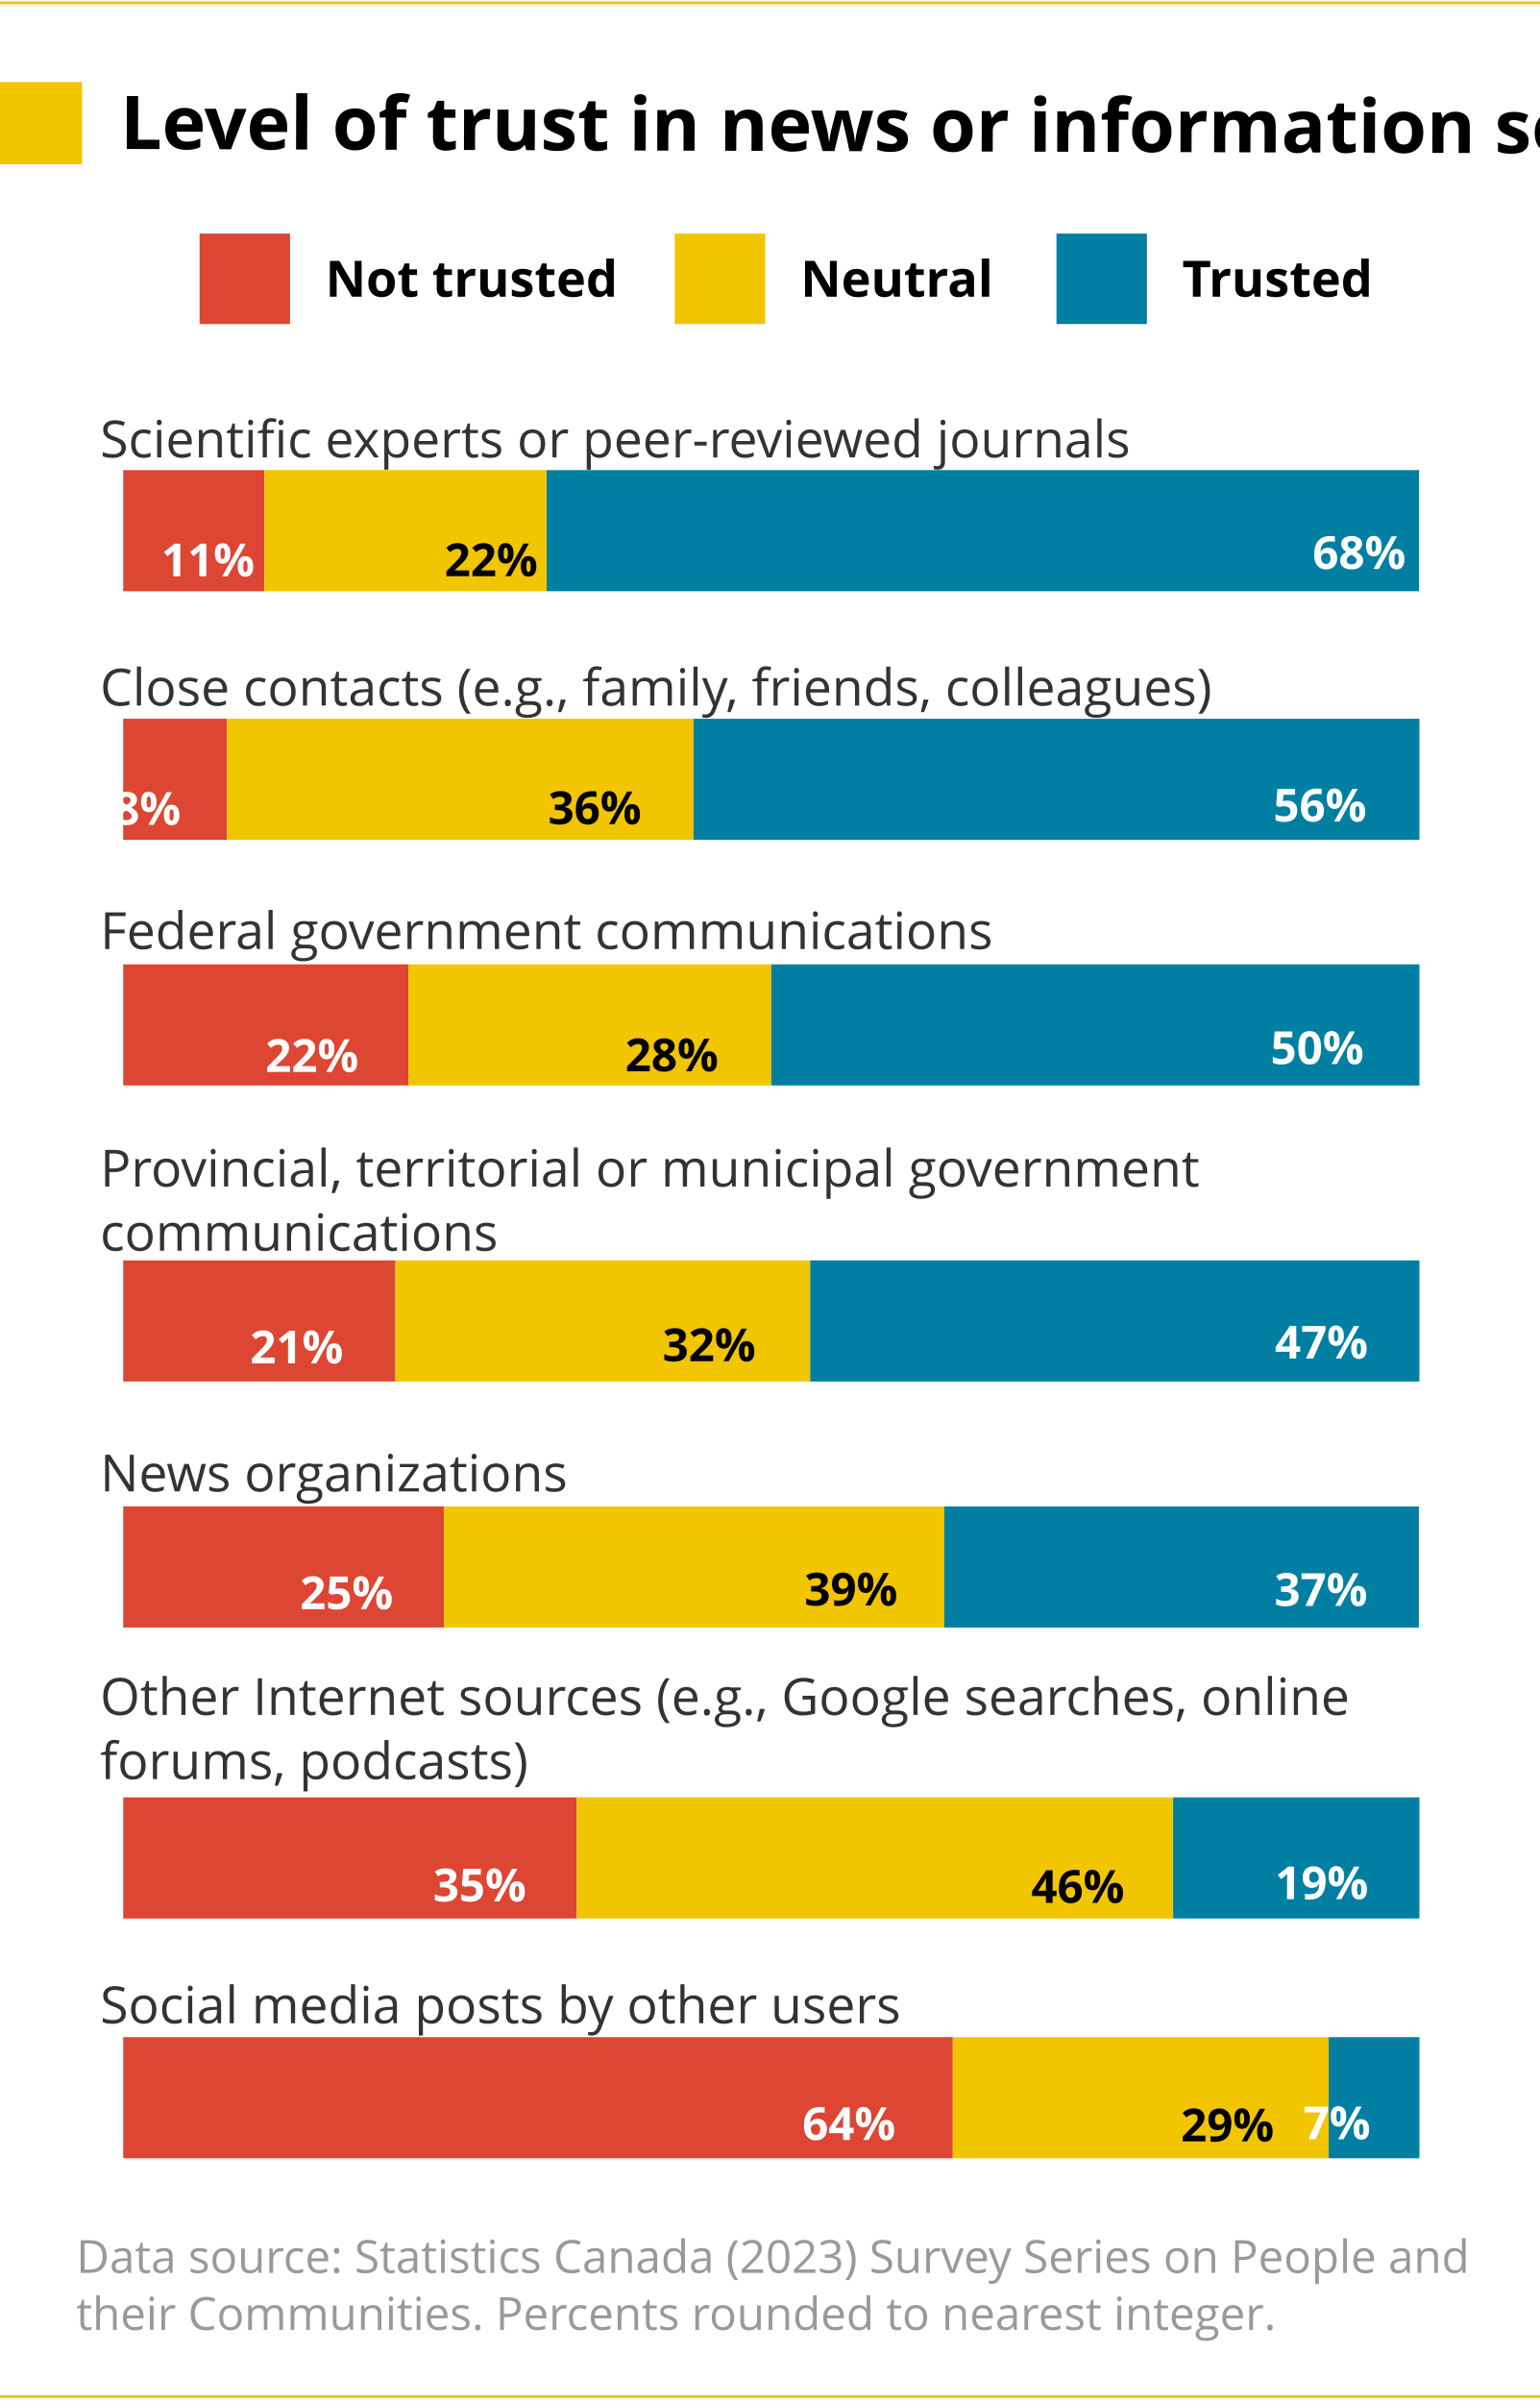
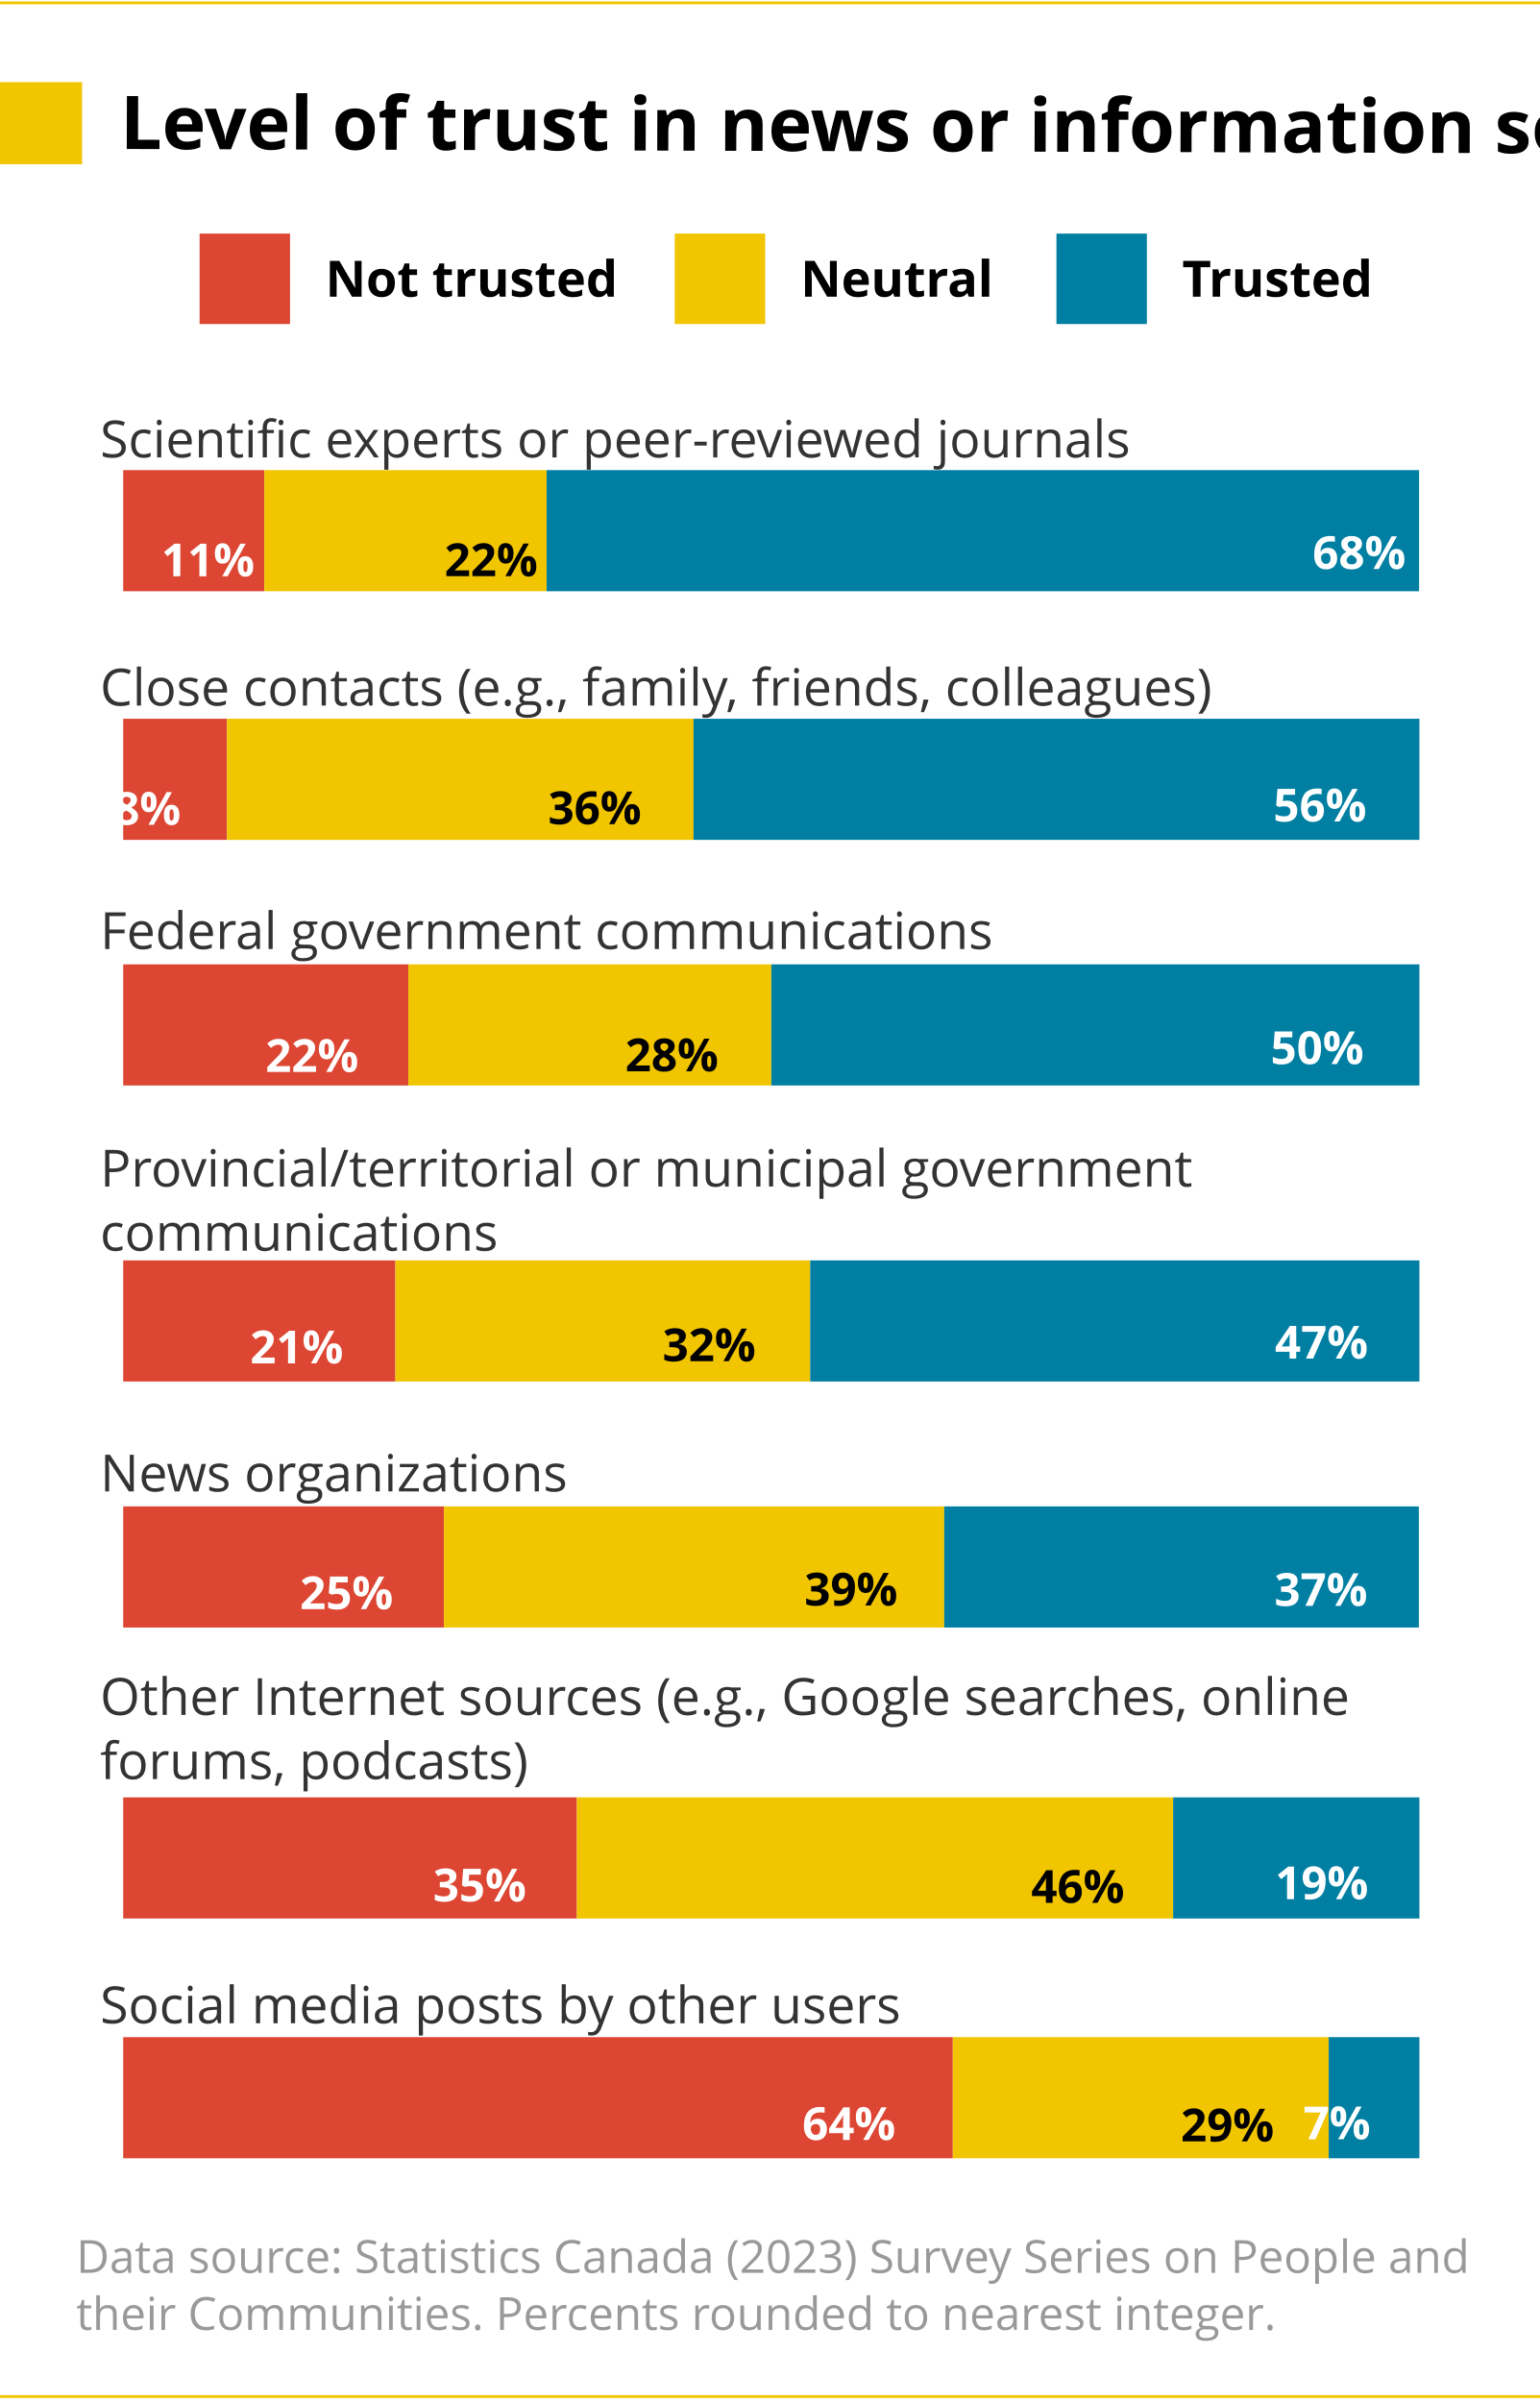
<svg xmlns="http://www.w3.org/2000/svg" id="svg59" width="360" height="561.6" viewBox="0 0 270 421.2" version="1.1">
  <defs id="defs54">
    <clipPath id="cpMzMuMTN8NDU1LjMyfDUuNDh8MTQ4LjUw">
      <rect x="33.13" y="5.48" width="422.19" height="143.02" id="rect4" />
    </clipPath>
    <clipPath id="cpMC4wMHw0NjAuODB8MC4wMHwxODAuMDA=">
      <rect x="0" y="0" width="460.8" height="180" id="rect2" />
    </clipPath>
    <clipPath id="cpMC4wMHw0NjAuODB8MC4wMHwxODAuMDA=-7">
      <rect x="0" y="0" width="460.8" height="180" id="rect2-3" />
    </clipPath>
    <clipPath id="cpMzYuMjR8NDU1LjMyfDUuNDh8MTQxLjg3">
      <rect x="36.24" y="5.48" width="419.08" height="136.39" id="rect4-7" />
    </clipPath>
    <clipPath id="clipPath1">
      <rect x="0" y="0" width="460.8" height="180" id="rect1" />
    </clipPath>
    <style type="text/css" id="style1">
    .svglite line, .svglite polyline, .svglite polygon, .svglite path, .svglite rect, .svglite circle {
      fill: none;
      stroke: #000000;
      stroke-linecap: round;
      stroke-linejoin: round;
      stroke-miterlimit: 10.00;
    }
    .svglite text {
      white-space: pre;
    }
    .svglite g.glyphgroup path {
      fill: inherit;
      stroke: none;
    }
  </style>
    <clipPath id="clipPath5">
      <rect x="0" y="0" width="460.8" height="180" id="rect5" />
    </clipPath>
    <clipPath id="clipPath7">
      <rect x="36.24" y="5.48" width="419.08" height="136.39" id="rect7" />
    </clipPath>
    <clipPath id="cpMC4wMHw0NjAuODB8MC4wMHwxODAuMDA=-75">
      <rect x="0" y="0" width="460.8" height="180" id="rect2-4" />
    </clipPath>
    <clipPath id="cpMzYuMjR8NDU1LjMyfDUuNDh8MTQxLjg3-1">
      <rect x="36.24" y="5.48" width="419.08" height="136.39" id="rect4-2" />
    </clipPath>
    <clipPath id="clipPath1-0">
      <rect x="0" y="0" width="460.8" height="180" id="rect1-0" />
    </clipPath>
    <clipPath id="cpMC4wMHw0NjAuODB8MC4wMHwxODAuMDA=-77">
      <rect x="0" y="0" width="460.8" height="180" id="rect2-7" />
    </clipPath>
    <clipPath id="cpMjMuMDB8NDU1LjMyfDUuNDh8MTU1LjEx">
      <rect x="23" y="5.48" width="432.32" height="149.63" id="rect4-73" />
    </clipPath>
    <clipPath id="clipPath1-3">
      <rect x="0" y="0" width="460.8" height="180" id="rect1-5" />
    </clipPath>
    <style type="text/css" id="style1-9">
    .svglite line, .svglite polyline, .svglite polygon, .svglite path, .svglite rect, .svglite circle {
      fill: none;
      stroke: #000000;
      stroke-linecap: round;
      stroke-linejoin: round;
      stroke-miterlimit: 10.00;
    }
    .svglite text {
      white-space: pre;
    }
    .svglite g.glyphgroup path {
      fill: inherit;
      stroke: none;
    }
  </style>
    <clipPath id="clipPath5-9">
      <rect x="0" y="0" width="460.8" height="180" id="rect5-8" />
    </clipPath>
    <clipPath id="clipPath7-8">
      <rect x="23" y="5.48" width="432.32" height="149.63" id="rect7-2" />
    </clipPath>
    <clipPath id="cpMC4wMHw0NjAuODB8MC4wMHwxODAuMDA=-5">
      <rect x="0" y="0" width="460.8" height="180" id="rect2-0" />
    </clipPath>
    <clipPath id="cpMjMuMDB8NDU1LjMyfDUuNDh8MTU1LjEx-9">
      <rect x="23" y="5.48" width="432.32" height="149.63" id="rect4-4" />
    </clipPath>
    <clipPath id="clipPath1-7">
      <rect x="0" y="0" width="460.8" height="180" id="rect1-8" />
    </clipPath>
    <style type="text/css" id="style1-3">
    .svglite line, .svglite polyline, .svglite polygon, .svglite path, .svglite rect, .svglite circle {
      fill: none;
      stroke: #000000;
      stroke-linecap: round;
      stroke-linejoin: round;
      stroke-miterlimit: 10.00;
    }
    .svglite text {
      white-space: pre;
    }
    .svglite g.glyphgroup path {
      fill: inherit;
      stroke: none;
    }
  </style>
    <clipPath id="clipPath3">
      <rect x="0" y="0" width="460.8" height="180" id="rect3" />
    </clipPath>
    <clipPath id="clipPath6">
      <rect x="23" y="5.48" width="432.32" height="149.63" id="rect6" />
    </clipPath>
    <clipPath id="cpMC4wMHw0NjAuODB8MC4wMHwxODAuMDA=-0">
      <rect x="0" y="0" width="460.8" height="180" id="rect2-9" />
    </clipPath>
    <clipPath id="cpMjkuMzB8NDU1LjMyfDUuNDh8MTU1LjEx">
      <rect x="29.3" y="5.48" width="426.02" height="149.63" id="rect4-48" />
    </clipPath>
    <clipPath id="clipPath1-8">
      <rect x="0" y="0" width="460.8" height="180" id="rect1-2" />
    </clipPath>
    <style type="text/css" id="style1-4">
    .svglite line, .svglite polyline, .svglite polygon, .svglite path, .svglite rect, .svglite circle {
      fill: none;
      stroke: #000000;
      stroke-linecap: round;
      stroke-linejoin: round;
      stroke-miterlimit: 10.00;
    }
    .svglite text {
      white-space: pre;
    }
    .svglite g.glyphgroup path {
      fill: inherit;
      stroke: none;
    }
  </style>
    <clipPath id="clipPath5-5">
      <rect x="0" y="0" width="460.8" height="180" id="rect5-1" />
    </clipPath>
    <clipPath id="clipPath7-1">
      <rect x="29.3" y="5.48" width="426.02" height="149.63" id="rect7-1" />
    </clipPath>
    <clipPath id="cpMC4wMHw0NjAuODB8MC4wMHwxODAuMDA=-52">
      <rect x="0" y="0" width="460.8" height="180" id="rect2-76" />
    </clipPath>
    <clipPath id="cpMjkuMzB8NDU1LjMyfDUuNDh8MTU1LjEx-1">
      <rect x="29.3" y="5.48" width="426.02" height="149.63" id="rect4-42" />
    </clipPath>
    <clipPath id="clipPath1-32">
      <rect x="0" y="0" width="460.8" height="180" id="rect1-21" />
    </clipPath>
    <style type="text/css" id="style1-5">
    .svglite line, .svglite polyline, .svglite polygon, .svglite path, .svglite rect, .svglite circle {
      fill: none;
      stroke: #000000;
      stroke-linecap: round;
      stroke-linejoin: round;
      stroke-miterlimit: 10.00;
    }
    .svglite text {
      white-space: pre;
    }
    .svglite g.glyphgroup path {
      fill: inherit;
      stroke: none;
    }
  </style>
    <clipPath id="clipPath5-1">
      <rect x="0" y="0" width="460.8" height="180" id="rect5-89" />
    </clipPath>
    <clipPath id="clipPath7-4">
      <rect x="29.3" y="5.48" width="426.02" height="149.63" id="rect7-3" />
    </clipPath>
    <clipPath id="cpMC4wMHw0NjAuODB8MC4wMHwxODAuMDA=-06">
      <rect x="0" y="0" width="460.8" height="180" id="rect2-6" />
    </clipPath>
    <clipPath id="cpMTQwLjA3fDM2My41N3w1LjQ4fDE1NS4xMQ==">
      <rect x="140.07" y="5.48" width="223.5" height="149.63" id="rect4-1" />
    </clipPath>
    <clipPath id="clipPath1-84">
      <rect x="0" y="0" width="460.8" height="180" id="rect1-9" />
    </clipPath>
    <style type="text/css" id="style1-6">
    .svglite line, .svglite polyline, .svglite polygon, .svglite path, .svglite rect, .svglite circle {
      fill: none;
      stroke: #000000;
      stroke-linecap: round;
      stroke-linejoin: round;
      stroke-miterlimit: 10.00;
    }
    .svglite text {
      white-space: pre;
    }
    .svglite g.glyphgroup path {
      fill: inherit;
      stroke: none;
    }
  </style>
    <clipPath id="clipPath5-7">
      <rect x="0" y="0" width="460.8" height="180" id="rect5-88" />
    </clipPath>
    <clipPath id="clipPath7-9">
      <rect x="140.07" y="5.48" width="223.5" height="149.63" id="rect7-13" />
    </clipPath>
    <clipPath id="cpMjE0LjI0fDM2My41N3w1LjQ4fDI2My4xMQ==">
      <rect x="214.24" y="5.48" width="149.33" height="257.63" id="rect4-8" />
    </clipPath>
    <style type="text/css" id="style1-99">
    .svglite line, .svglite polyline, .svglite polygon, .svglite path, .svglite rect, .svglite circle {
      fill: none;
      stroke: #000000;
      stroke-linecap: round;
      stroke-linejoin: round;
      stroke-miterlimit: 10.00;
    }
    .svglite text {
      white-space: pre;
    }
    .svglite g.glyphgroup path {
      fill: inherit;
      stroke: none;
    }
  </style>
    <clipPath id="clipPath3-8">
      <rect x="0" y="0" width="460.8" height="288" id="rect3-1" />
    </clipPath>
    <clipPath id="clipPath5-8">
      <rect x="214.24" y="5.48" width="241.08" height="218.43" id="rect5-2" />
    </clipPath>
    <defs id="defs2">
      <style type="text/css" id="style9">
    .svglite line, .svglite polyline, .svglite polygon, .svglite path, .svglite rect, .svglite circle {
      fill: none;
      stroke: #000000;
      stroke-linecap: round;
      stroke-linejoin: round;
      stroke-miterlimit: 10.00;
    }
    .svglite text {
      white-space: pre;
    }
    .svglite g.glyphgroup path {
      fill: inherit;
      stroke: none;
    }
  </style>
    </defs>
    <defs id="defs3">
      <clipPath id="clipPath9">
        <rect x="0" y="0" width="460.8" height="288" id="rect9" />
      </clipPath>
    </defs>
    <defs id="defs4">
      <clipPath id="clipPath10">
        <rect x="214.24" y="5.48" width="241.08" height="218.43" id="rect10" />
      </clipPath>
    </defs>
  </defs>
  <rect style="fill:#ffffff;stroke-width:0.81" id="rect8" width="621.547" height="506.56" x="-76.368" y="-48.79" />
  <g id="g31" transform="translate(-190.5123,-219.5084)">
    <rect x="225.516" y="260.47" width="15.86" height="15.86" style="fill:#dc4633;fill-opacity:1;stroke:none;stroke-width:1.07;stroke-linecap:butt;stroke-linejoin:miter;stroke-miterlimit:10" id="rect47" />
    <rect x="308.847" y="260.47" width="15.86" height="15.86" style="fill:#f1c500;fill-opacity:1;stroke:none;stroke-width:1.07;stroke-linecap:butt;stroke-linejoin:miter;stroke-miterlimit:10" id="rect48" />
    <rect x="375.784" y="260.47" width="15.86" height="15.86" style="fill:#007fa3;fill-opacity:1;stroke:none;stroke-width:1.07;stroke-linecap:butt;stroke-linejoin:miter;stroke-miterlimit:10" id="rect49" />
    <text x="247.566" y="271.54" style="font-size:8.8px;font-family:'Open Sans';white-space:pre" id="text49-6">
      <tspan style="font-weight:bold" id="tspan39">Not trusted</tspan>
    </text>
    <text x="330.897" y="271.54" style="font-size:8.8px;font-family:'Open Sans';white-space:pre" id="text50">
      <tspan style="font-weight:bold" id="tspan40">Neutral</tspan>
    </text>
    <text x="397.834" y="271.54" style="font-size:8.8px;font-family:'Open Sans';white-space:pre" id="text51-6">
      <tspan style="font-weight:bold" id="tspan41">Trusted</tspan>
    </text>
  </g>
  <text x="17.554" y="354.79" style="font-size:9px;font-family:'Open Sans';white-space:pre;fill:#333333" id="text30">Social media posts by other users</text>
  <text x="17.554" y="299.219" style="font-size:9px;font-family:'Open Sans';white-space:pre;inline-size:238.867;display:inline;fill:#333333" id="text31" transform="translate(0,1.5)" xml:space="preserve">
-     <tspan x="17.554" y="299.219" id="tspan5">Other Internet sources (e.g., Google searches, online </tspan>
-     <tspan x="17.554" y="310.469" id="tspan7">forums, podcasts)</tspan>
+     <tspan x="17.554" y="299.219" id="tspan2">Other Internet sources (e.g., Google searches, online </tspan>
+     <tspan x="17.554" y="310.469" id="tspan6">forums, podcasts)</tspan>
  </text>
  <text x="17.554" y="261.524" style="font-size:9px;font-family:'Open Sans';white-space:pre;fill:#333333" id="text32">News organizations</text>
  <text x="17.554" y="209.56" style="font-size:9px;font-family:'Open Sans';white-space:pre;inline-size:210.094;display:inline;fill:#333333" id="text33" transform="translate(0,-1.5)" xml:space="preserve">
-     <tspan x="17.554" y="209.56" id="tspan8">Provincial, territorial or municipal government </tspan>
-     <tspan x="17.554" y="220.81" id="tspan9">communications</tspan>
+     <tspan x="17.554" y="209.56" id="tspan7">Provincial/territorial or municipal government </tspan>
+     <tspan x="17.554" y="220.81" id="tspan13">communications</tspan>
  </text>
  <text x="17.554" y="174.844" style="font-size:9px;font-family:'Open Sans';white-space:pre;fill:#333333" id="text34" />
  <text x="17.554" y="166.41" style="font-size:9px;font-family:'Open Sans';white-space:pre;fill:#333333" id="text35">Federal government communications</text>
  <text x="5.48" y="57.95" style="font-size:9px;font-family:'Open Sans';white-space:pre;inline-size:225.452;display:inline;fill:#333333" id="text36" transform="translate(12.07381,65.77113)" xml:space="preserve">
-     <tspan x="5.48" y="57.95" id="tspan10">Close contacts (e.g., family, friends, colleagues) </tspan>
+     <tspan x="5.48" y="57.95" id="tspan14">Close contacts (e.g., family, friends, colleagues) </tspan>
  </text>
  <text x="17.554" y="80.204" style="font-size:9px;font-family:'Open Sans';white-space:pre;fill:#333333" id="text37">Scientific experts or peer-reviewed journals</text>
  <text xml:space="preserve" style="font-weight:bold;font-size:9px;font-family:'Open Sans';-inkscape-font-specification:'Open Sans Bold';writing-mode:lr-tb;direction:ltr;fill:#333333;fill-opacity:1;stroke-width:0.75" x="17.924" y="236.912" id="text4">
    <tspan id="tspan4" style="font-weight:normal;font-size:9px;stroke-width:0.75" x="17.924" y="236.912" />
  </text>
  <text xml:space="preserve" style="font-weight:bold;font-size:9px;font-family:'Open Sans';-inkscape-font-specification:'Open Sans Bold';writing-mode:lr-tb;direction:ltr;fill:#333333;fill-opacity:1;stroke-width:0.75" x="17.615" y="116.616" id="text3">
    <tspan id="tspan3" style="font-weight:normal;font-size:9px;fill:#333333;fill-opacity:1;stroke-width:0.75" x="17.615" y="116.616" />
  </text>
  <rect x="21.606" y="82.436" width="24.755" height="21.24" style="fill:#dc4633;fill-opacity:1;stroke:none;stroke-width:1.065;stroke-linecap:butt;stroke-linejoin:miter;stroke-miterlimit:10" id="rect11" />
  <rect x="46.361" y="82.436" width="49.5" height="21.24" style="fill:#f1c500;fill-opacity:1;stroke:none;stroke-width:1.065;stroke-linecap:butt;stroke-linejoin:miter;stroke-miterlimit:10" id="rect12" />
  <rect x="95.862" y="82.436" width="153.004" height="21.24" style="fill:#007fa3;fill-opacity:1;stroke:none;stroke-width:1.065;stroke-linecap:butt;stroke-linejoin:miter;stroke-miterlimit:10" id="rect13" />
  <rect x="21.606" y="126.034" width="18.19" height="21.24" style="fill:#dc4633;fill-opacity:1;stroke:none;stroke-width:1.07;stroke-linecap:butt;stroke-linejoin:miter;stroke-miterlimit:10" id="rect14" />
  <rect x="39.796" y="126.034" width="81.84" height="21.24" style="fill:#f1c500;fill-opacity:1;stroke:none;stroke-width:1.07;stroke-linecap:butt;stroke-linejoin:miter;stroke-miterlimit:10" id="rect15" />
  <rect x="121.626" y="126.034" width="127.3" height="21.24" style="fill:#007fa3;fill-opacity:1;stroke:none;stroke-width:1.07;stroke-linecap:butt;stroke-linejoin:miter;stroke-miterlimit:10" id="rect16" />
  <rect x="21.606" y="169.102" width="50.01" height="21.24" style="fill:#dc4633;fill-opacity:1;stroke:none;stroke-width:1.07;stroke-linecap:butt;stroke-linejoin:miter;stroke-miterlimit:10" id="rect17" />
  <rect x="71.616" y="169.102" width="63.65" height="21.24" style="fill:#f1c500;fill-opacity:1;stroke:none;stroke-width:1.07;stroke-linecap:butt;stroke-linejoin:miter;stroke-miterlimit:10" id="rect18" />
  <rect x="135.266" y="169.102" width="113.66" height="21.24" style="fill:#007fa3;fill-opacity:1;stroke:none;stroke-width:1.07;stroke-linecap:butt;stroke-linejoin:miter;stroke-miterlimit:10" id="rect19" />
  <rect x="21.606" y="221.015" width="47.74" height="21.24" style="fill:#dc4633;fill-opacity:1;stroke:none;stroke-width:1.07;stroke-linecap:butt;stroke-linejoin:miter;stroke-miterlimit:10" id="rect20" />
  <rect x="69.346" y="221.015" width="72.74" height="21.24" style="fill:#f1c500;fill-opacity:1;stroke:none;stroke-width:1.07;stroke-linecap:butt;stroke-linejoin:miter;stroke-miterlimit:10" id="rect21" />
  <rect x="142.086" y="221.015" width="106.84" height="21.24" style="fill:#007fa3;fill-opacity:1;stroke:none;stroke-width:1.07;stroke-linecap:butt;stroke-linejoin:miter;stroke-miterlimit:10" id="rect22" />
  <rect x="21.606" y="264.153" width="56.242" height="21.24" style="fill:#dc4633;fill-opacity:1;stroke:none;stroke-width:1.064;stroke-linecap:butt;stroke-linejoin:miter;stroke-miterlimit:10" id="rect23" />
  <rect x="77.849" y="264.153" width="87.743" height="21.24" style="fill:#f1c500;fill-opacity:1;stroke:none;stroke-width:1.064;stroke-linecap:butt;stroke-linejoin:miter;stroke-miterlimit:10" id="rect24" />
  <rect x="165.591" y="264.153" width="83.24" height="21.24" style="fill:#007fa3;fill-opacity:1;stroke:none;stroke-width:1.064;stroke-linecap:butt;stroke-linejoin:miter;stroke-miterlimit:10" id="rect25" />
  <rect x="21.606" y="315.176" width="79.56" height="21.24" style="fill:#dc4633;fill-opacity:1;stroke:none;stroke-width:1.07;stroke-linecap:butt;stroke-linejoin:miter;stroke-miterlimit:10" id="rect26" />
  <rect x="101.166" y="315.176" width="104.57" height="21.24" style="fill:#f1c500;fill-opacity:1;stroke:none;stroke-width:1.07;stroke-linecap:butt;stroke-linejoin:miter;stroke-miterlimit:10" id="rect27" />
  <rect x="205.736" y="315.176" width="43.19" height="21.24" style="fill:#007fa3;fill-opacity:1;stroke:none;stroke-width:1.07;stroke-linecap:butt;stroke-linejoin:miter;stroke-miterlimit:10" id="rect28" />
  <rect x="21.606" y="357.221" width="145.49" height="21.24" style="fill:#dc4633;fill-opacity:1;stroke:none;stroke-width:1.07;stroke-linecap:butt;stroke-linejoin:miter;stroke-miterlimit:10" id="rect29" />
  <rect x="167.096" y="357.221" width="65.93" height="21.24" style="fill:#f1c500;fill-opacity:1;stroke:none;stroke-width:1.07;stroke-linecap:butt;stroke-linejoin:miter;stroke-miterlimit:10" id="rect30" />
  <rect x="233.016" y="357.221" width="15.91" height="21.24" style="fill:#007fa3;fill-opacity:1;stroke:none;stroke-width:1.07;stroke-linecap:butt;stroke-linejoin:miter;stroke-miterlimit:10" id="rect31" />
  <text xml:space="preserve" style="font-size:8px;font-family:OpenSans, 'Open Sans';-inkscape-font-specification:'Open Sans';writing-mode:lr-tb;direction:ltr;white-space:pre;fill:#000000;fill-opacity:1;stroke-width:0.75" x="28.303" y="101.05" id="text39">
    <tspan id="tspan31" style="font-weight:bold;fill:#ffffff;stroke-width:0.75" x="28.303" y="101.05">11%</tspan>
  </text>
  <text xml:space="preserve" style="font-size:8px;font-family:OpenSans, 'Open Sans';-inkscape-font-specification:'Open Sans';writing-mode:lr-tb;direction:ltr;white-space:pre;fill:#000000;fill-opacity:1;stroke-width:0.75" x="77.952" y="101.031" id="text39-3">
    <tspan id="tspan31-8" style="font-weight:bold;fill:#000000;stroke-width:0.75" x="77.952" y="101.031">22%</tspan>
  </text>
  <text xml:space="preserve" style="font-size:8px;font-family:OpenSans, 'Open Sans';-inkscape-font-specification:'Open Sans';text-align:end;writing-mode:lr-tb;direction:ltr;text-anchor:end;white-space:pre;fill:#ffffff;fill-opacity:1;stroke-width:0.75" x="245.883" y="144.049" id="text39-3-1-7">
    <tspan id="tspan31-8-2-8" style="font-weight:bold;fill:#ffffff;stroke-width:0.75" x="245.883" y="144.049">56%</tspan>
  </text>
  <text xml:space="preserve" style="font-size:8px;font-family:OpenSans, 'Open Sans';-inkscape-font-specification:'Open Sans';text-align:end;writing-mode:lr-tb;direction:ltr;text-anchor:end;white-space:pre;fill:#000000;fill-opacity:1;stroke-width:0.75" x="37.93" y="144.63" id="text39-35">
    <tspan id="tspan31-1" style="font-weight:bold;fill:#ffffff;stroke-width:0.75" x="37.93" y="144.63">8%</tspan>
  </text>
  <text xml:space="preserve" style="font-size:8px;font-family:OpenSans, 'Open Sans';-inkscape-font-specification:'Open Sans';text-align:end;writing-mode:lr-tb;direction:ltr;text-anchor:end;white-space:pre;fill:#000000;fill-opacity:1;stroke-width:0.75" x="118.705" y="144.518" id="text39-3-2">
    <tspan id="tspan31-8-0" style="font-weight:bold;fill:#000000;stroke-width:0.75" x="118.705" y="144.518">36%</tspan>
  </text>
  <text xml:space="preserve" style="font-size:8px;font-family:OpenSans, 'Open Sans';-inkscape-font-specification:'Open Sans';text-align:end;writing-mode:lr-tb;direction:ltr;text-anchor:end;white-space:pre;fill:#ffffff;fill-opacity:1;stroke-width:0.75" x="245.404" y="186.59" id="text39-3-1-7-6">
    <tspan id="tspan31-8-2-8-4" style="font-weight:bold;fill:#ffffff;stroke-width:0.75" x="245.404" y="186.59">50%</tspan>
  </text>
  <text xml:space="preserve" style="font-size:8px;font-family:OpenSans, 'Open Sans';-inkscape-font-specification:'Open Sans';text-align:end;writing-mode:lr-tb;direction:ltr;text-anchor:end;white-space:pre;fill:#ffffff;fill-opacity:1;stroke-width:0.75" x="69.119" y="187.963" id="text39-35-0">
    <tspan id="tspan31-1-6" style="font-weight:bold;fill:#ffffff;stroke-width:0.75" x="69.119" y="187.963">22%</tspan>
  </text>
  <text xml:space="preserve" style="font-size:8px;font-family:OpenSans, 'Open Sans';-inkscape-font-specification:'Open Sans';text-align:end;writing-mode:lr-tb;direction:ltr;text-anchor:end;white-space:pre;fill:#000000;fill-opacity:1;stroke-width:0.75" x="132.213" y="187.851" id="text39-3-2-1">
    <tspan id="tspan31-8-0-8" style="font-weight:bold;fill:#000000;stroke-width:0.75" x="132.213" y="187.851">28%</tspan>
  </text>
  <text xml:space="preserve" style="font-size:8px;font-family:OpenSans, 'Open Sans';-inkscape-font-specification:'Open Sans';text-align:end;writing-mode:lr-tb;direction:ltr;text-anchor:end;white-space:pre;fill:#ffffff;fill-opacity:1;stroke-width:0.75" x="246.149" y="238.226" id="text39-3-1-7-6-8">
    <tspan id="tspan31-8-2-8-4-4" style="font-weight:bold;fill:#ffffff;stroke-width:0.75" x="246.149" y="238.226">47%</tspan>
  </text>
  <text xml:space="preserve" style="font-size:8px;font-family:OpenSans, 'Open Sans';-inkscape-font-specification:'Open Sans';text-align:end;writing-mode:lr-tb;direction:ltr;text-anchor:end;white-space:pre;fill:#ffffff;fill-opacity:1;stroke-width:0.75" x="66.433" y="239.071" id="text39-35-0-1">
    <tspan id="tspan31-1-6-4" style="font-weight:bold;fill:#ffffff;stroke-width:0.75" x="66.433" y="239.071">21%</tspan>
  </text>
  <text xml:space="preserve" style="font-size:8px;font-family:OpenSans, 'Open Sans';-inkscape-font-specification:'Open Sans';text-align:end;writing-mode:lr-tb;direction:ltr;text-anchor:end;white-space:pre;fill:#000000;fill-opacity:1;stroke-width:0.75" x="138.763" y="238.695" id="text39-3-2-1-3">
    <tspan id="tspan31-8-0-8-9" style="font-weight:bold;fill:#000000;stroke-width:0.75" x="138.763" y="238.695">32%</tspan>
  </text>
  <text xml:space="preserve" style="font-size:8px;font-family:OpenSans, 'Open Sans';-inkscape-font-specification:'Open Sans';text-align:end;writing-mode:lr-tb;direction:ltr;text-anchor:end;white-space:pre;fill:#ffffff;fill-opacity:1;stroke-width:0.75" x="246.05" y="281.596" id="text39-3-1-7-6-8-8">
    <tspan id="tspan31-8-2-8-4-4-0" style="font-weight:bold;fill:#ffffff;stroke-width:0.75" x="246.05" y="281.596">37%</tspan>
  </text>
  <text xml:space="preserve" style="font-size:8px;font-family:OpenSans, 'Open Sans';-inkscape-font-specification:'Open Sans';text-align:end;writing-mode:lr-tb;direction:ltr;text-anchor:end;white-space:pre;fill:#ffffff;fill-opacity:1;stroke-width:0.75" x="75.17" y="282.177" id="text39-35-0-1-8">
    <tspan id="tspan31-1-6-4-7" style="font-weight:bold;fill:#ffffff;stroke-width:0.75" x="75.17" y="282.177">25%</tspan>
  </text>
  <text xml:space="preserve" style="font-size:8px;font-family:OpenSans, 'Open Sans';-inkscape-font-specification:'Open Sans';text-align:end;writing-mode:lr-tb;direction:ltr;text-anchor:end;white-space:pre;fill:#ffffff;fill-opacity:1;stroke-width:0.75" x="98.518" y="333.418" id="text39-35-0-1-8-4">
    <tspan id="tspan31-1-6-4-7-9" style="font-weight:bold;fill:#ffffff;stroke-width:0.75" x="98.518" y="333.418">35%</tspan>
  </text>
  <text xml:space="preserve" style="font-size:8px;font-family:OpenSans, 'Open Sans';-inkscape-font-specification:'Open Sans';text-align:end;writing-mode:lr-tb;direction:ltr;text-anchor:end;white-space:pre;fill:#000000;fill-opacity:1;stroke-width:0.75" x="163.643" y="281.537" id="text39-3-2-1-3-7">
    <tspan id="tspan31-8-0-8-9-8" style="font-weight:bold;fill:#000000;stroke-width:0.75" x="163.643" y="281.537">39%</tspan>
  </text>
  <text xml:space="preserve" style="font-size:8px;font-family:OpenSans, 'Open Sans';-inkscape-font-specification:'Open Sans';text-align:end;writing-mode:lr-tb;direction:ltr;text-anchor:end;white-space:pre;fill:#000000;fill-opacity:1;stroke-width:0.75" x="203.421" y="333.669" id="text39-35-0-1-8-7">
    <tspan id="tspan31-1-6-4-7-1" style="font-weight:bold;fill:#000000;stroke-width:0.75" x="203.421" y="333.669">46%</tspan>
  </text>
  <text xml:space="preserve" style="font-size:8px;font-family:OpenSans, 'Open Sans';-inkscape-font-specification:'Open Sans';text-align:end;writing-mode:lr-tb;direction:ltr;text-anchor:end;white-space:pre;fill:#ffffff;fill-opacity:1;stroke-width:0.75" x="246.195" y="333.029" id="text39-3-2-1-3-7-0">
    <tspan id="tspan31-8-0-8-9-8-7" style="font-weight:bold;fill:#ffffff;stroke-width:0.75" x="246.195" y="333.029">19%</tspan>
  </text>
  <text xml:space="preserve" style="font-size:8px;font-family:OpenSans, 'Open Sans';-inkscape-font-specification:'Open Sans';text-align:end;writing-mode:lr-tb;direction:ltr;text-anchor:end;white-space:pre;fill:#ffffff;fill-opacity:1;stroke-width:0.75" x="163.282" y="375.248" id="text39-35-0-1-8-4-5">
    <tspan id="tspan31-1-6-4-7-9-1" style="font-weight:bold;fill:#ffffff;stroke-width:0.75" x="163.282" y="375.248">64%</tspan>
  </text>
  <text xml:space="preserve" style="font-size:8px;font-family:OpenSans, 'Open Sans';-inkscape-font-specification:'Open Sans';text-align:end;writing-mode:lr-tb;direction:ltr;text-anchor:end;white-space:pre;fill:#000000;fill-opacity:1;stroke-width:0.75" x="229.657" y="375.499" id="text39-35-0-1-8-7-0">
    <tspan id="tspan31-1-6-4-7-1-9" style="font-weight:bold;fill:#000000;stroke-width:0.75" x="229.657" y="375.499">29%</tspan>
  </text>
  <text xml:space="preserve" style="font-size:8px;font-family:OpenSans, 'Open Sans';-inkscape-font-specification:'Open Sans';text-align:end;writing-mode:lr-tb;direction:ltr;text-anchor:end;white-space:pre;fill:#ffffff;fill-opacity:1;stroke-width:0.75" x="246.57" y="375.123" id="text39-3-2-1-3-7-0-9">
    <tspan id="tspan31-8-0-8-9-8-7-6" style="font-weight:bold;fill:#ffffff;stroke-width:0.75" x="246.57" y="375.123">7%</tspan>
  </text>
  <text xml:space="preserve" style="font-size:8px;font-family:OpenSans, 'Open Sans';-inkscape-font-specification:'Open Sans';writing-mode:lr-tb;direction:ltr;white-space:pre;fill:#ffffff;fill-opacity:1;stroke-width:0.75" x="230.19" y="99.771" id="text39-3-1">
    <tspan id="tspan31-8-2" style="font-weight:bold;fill:#ffffff;stroke-width:0.75" x="230.19" y="99.771">68%</tspan>
  </text>
  <g id="Layer_6" data-name="Layer 6">
    <g id="text49" isolation="isolate">
      <g id="g1" isolation="isolate">
        <text transform="rotate(0.17)" font-family="TradeGothicLT-Bold, 'TradeGothic LT Bold'" font-size="17px" font-weight="700" isolation="isolate" id="text1" style="font-size:13px" x="21.137" y="26.057">
          <tspan x="21.137" y="26.057" id="tspan1" style="font-size:13px">Level of trust in news or information sources</tspan>
        </text>
      </g>
    </g>
    <g id="text51" isolation="isolate" transform="translate(-4.5,118.0436)">
      <g id="g2" isolation="isolate" transform="translate(-3.731985)">
        <text transform="translate(21.6,280.514)" fill="#999999" font-family="OpenSans, 'Open Sans'" font-size="8px" isolation="isolate" id="text2" style="white-space:pre;inline-size:249.117;display:inline" xml:space="preserve">
-           <tspan x="0" y="0" id="tspan11">Data source: Statistics Canada (2023) Survey Series on People and </tspan>
-           <tspan x="0" y="10" id="tspan12">their Communities. Percents rounded to nearest integer.</tspan>
+           <tspan x="0" y="0" id="tspan15">Data source: Statistics Canada (2023) Survey Series on People and </tspan>
+           <tspan x="0" y="10" id="tspan16">their Communities. Percents rounded to nearest integer.</tspan>
        </text>
      </g>
    </g>
    <rect id="rect72" x="0" y="14.4" width="14.4" height="14.4" fill="#f1c500" />
    <path id="path37" d="M 0,420.241 H 489.6" fill="none" stroke="#f1c500" stroke-miterlimit="2.25" stroke-width="0.5" />
    <path id="path37-2" d="M 0,0.5 H 489.6" fill="none" stroke="#f1c500" stroke-miterlimit="2.25" stroke-width="0.5" />
  </g>
</svg>
